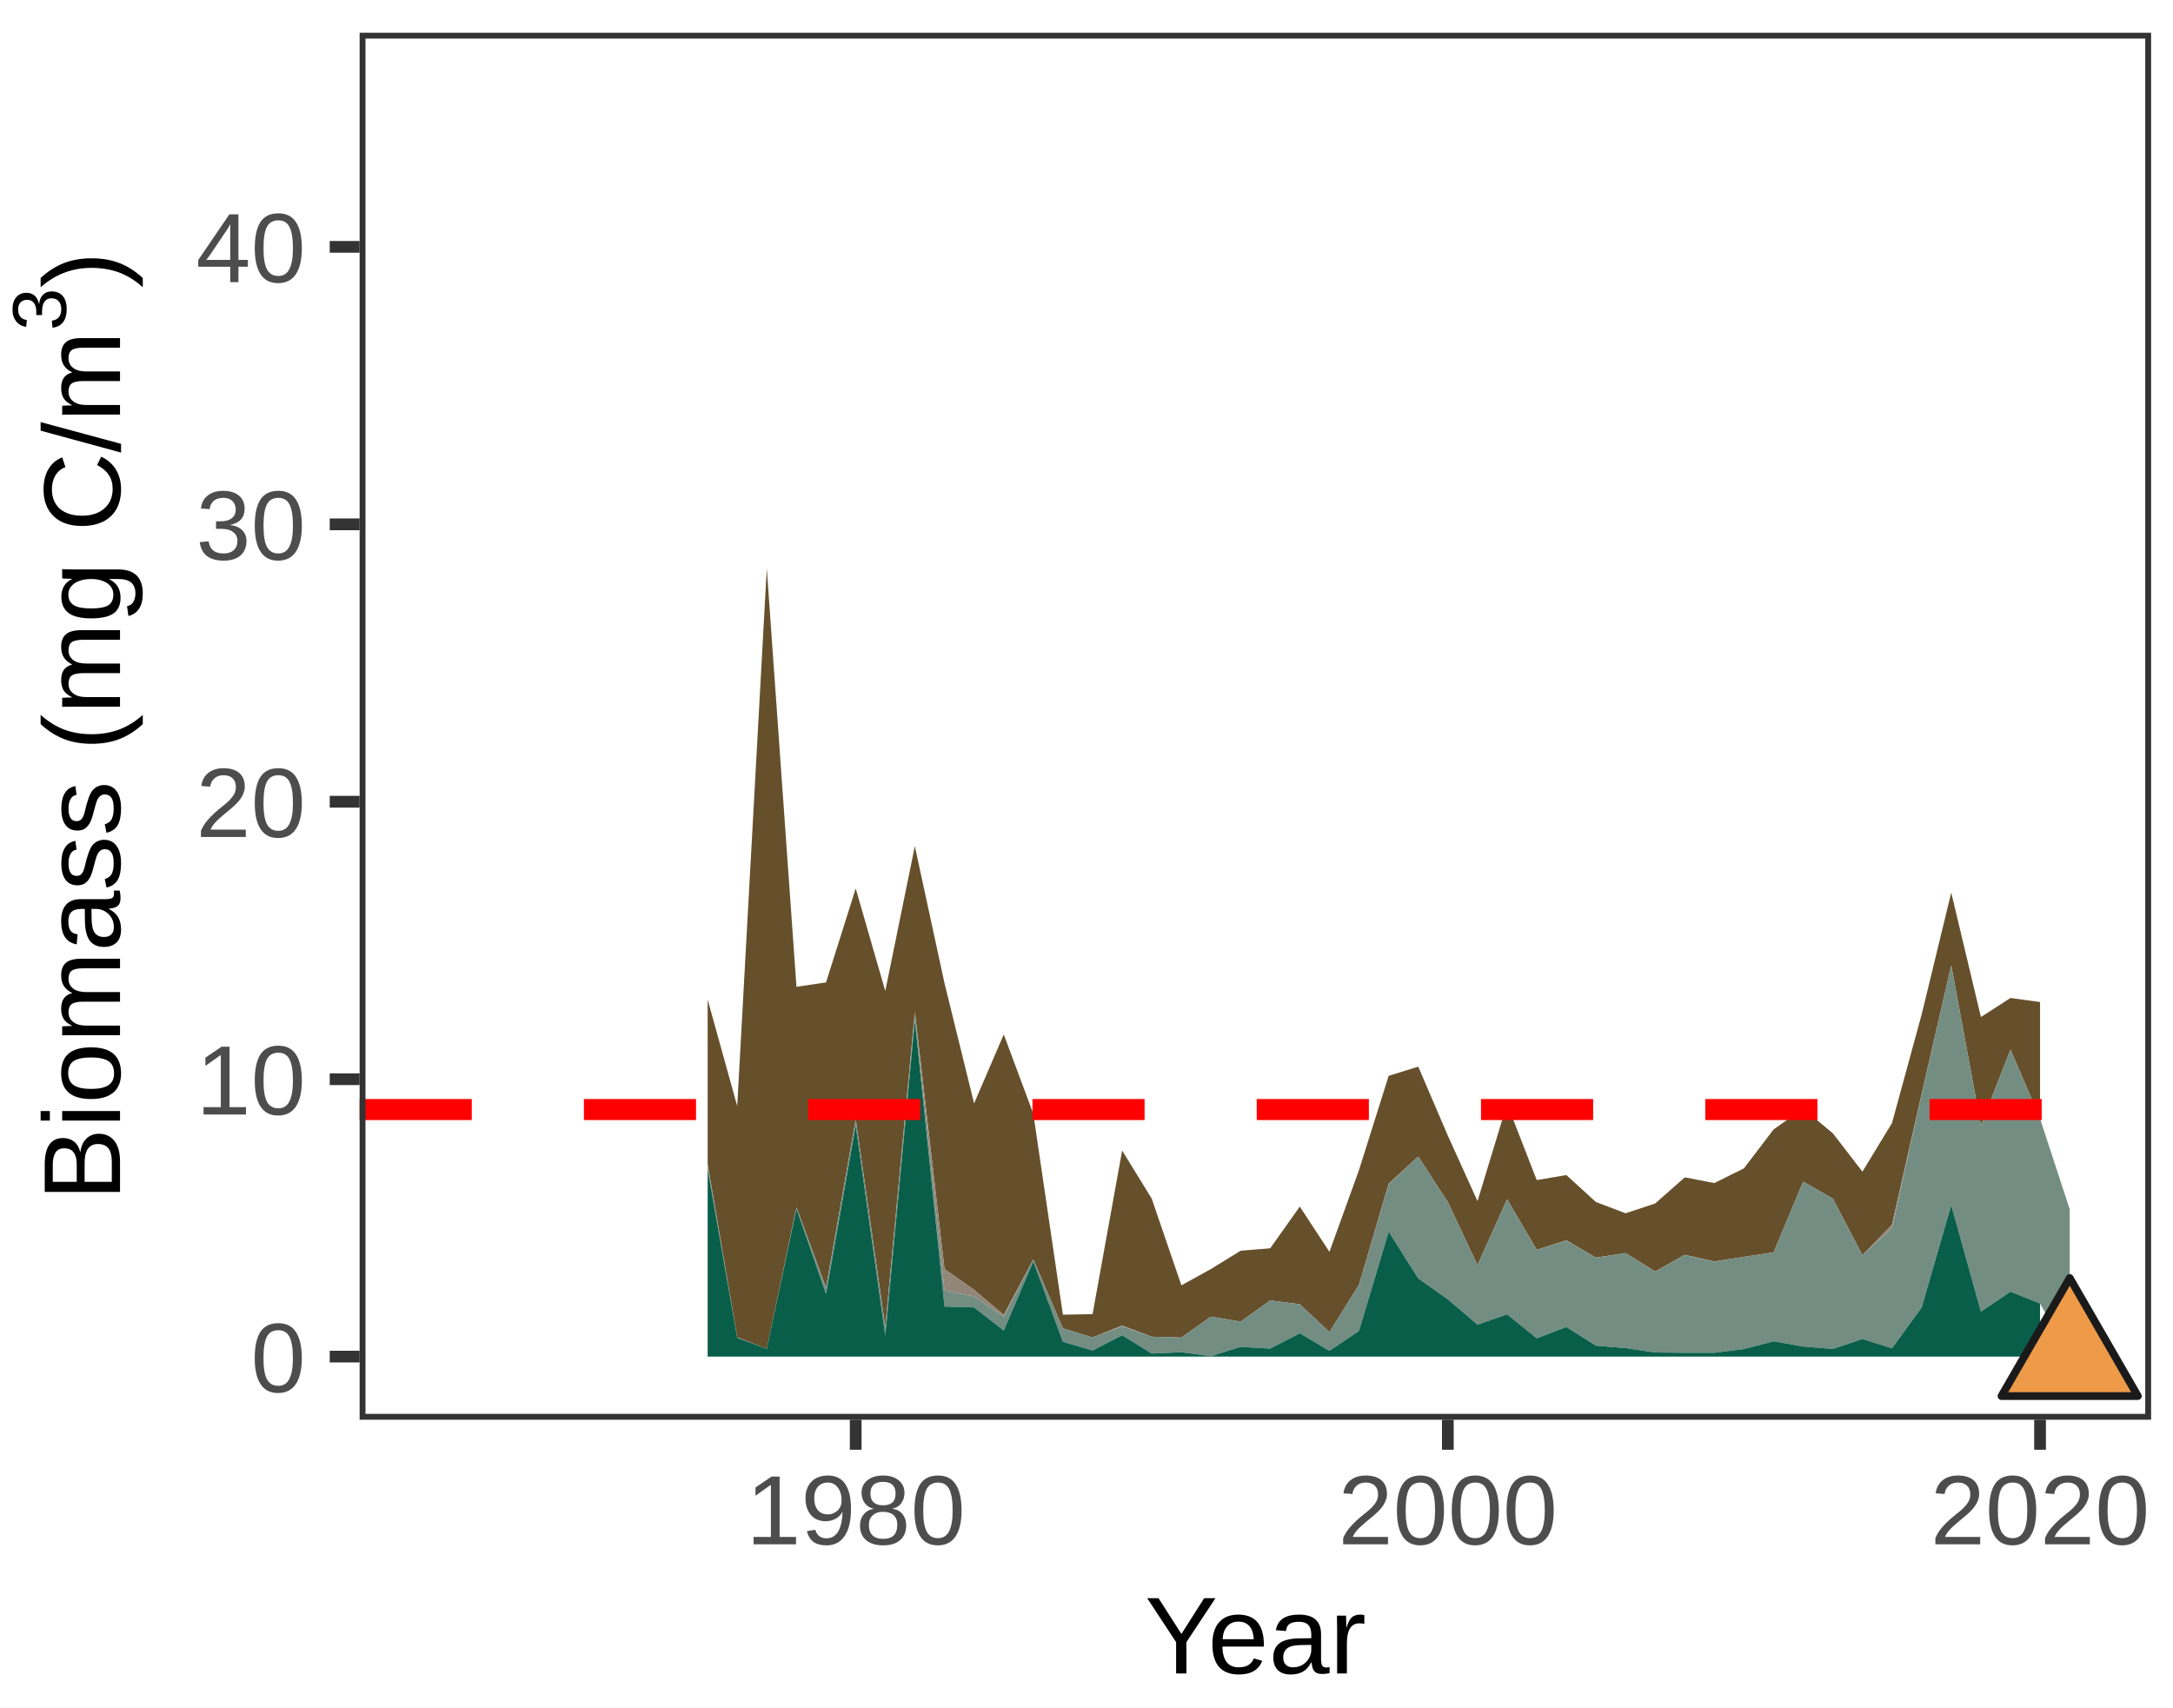
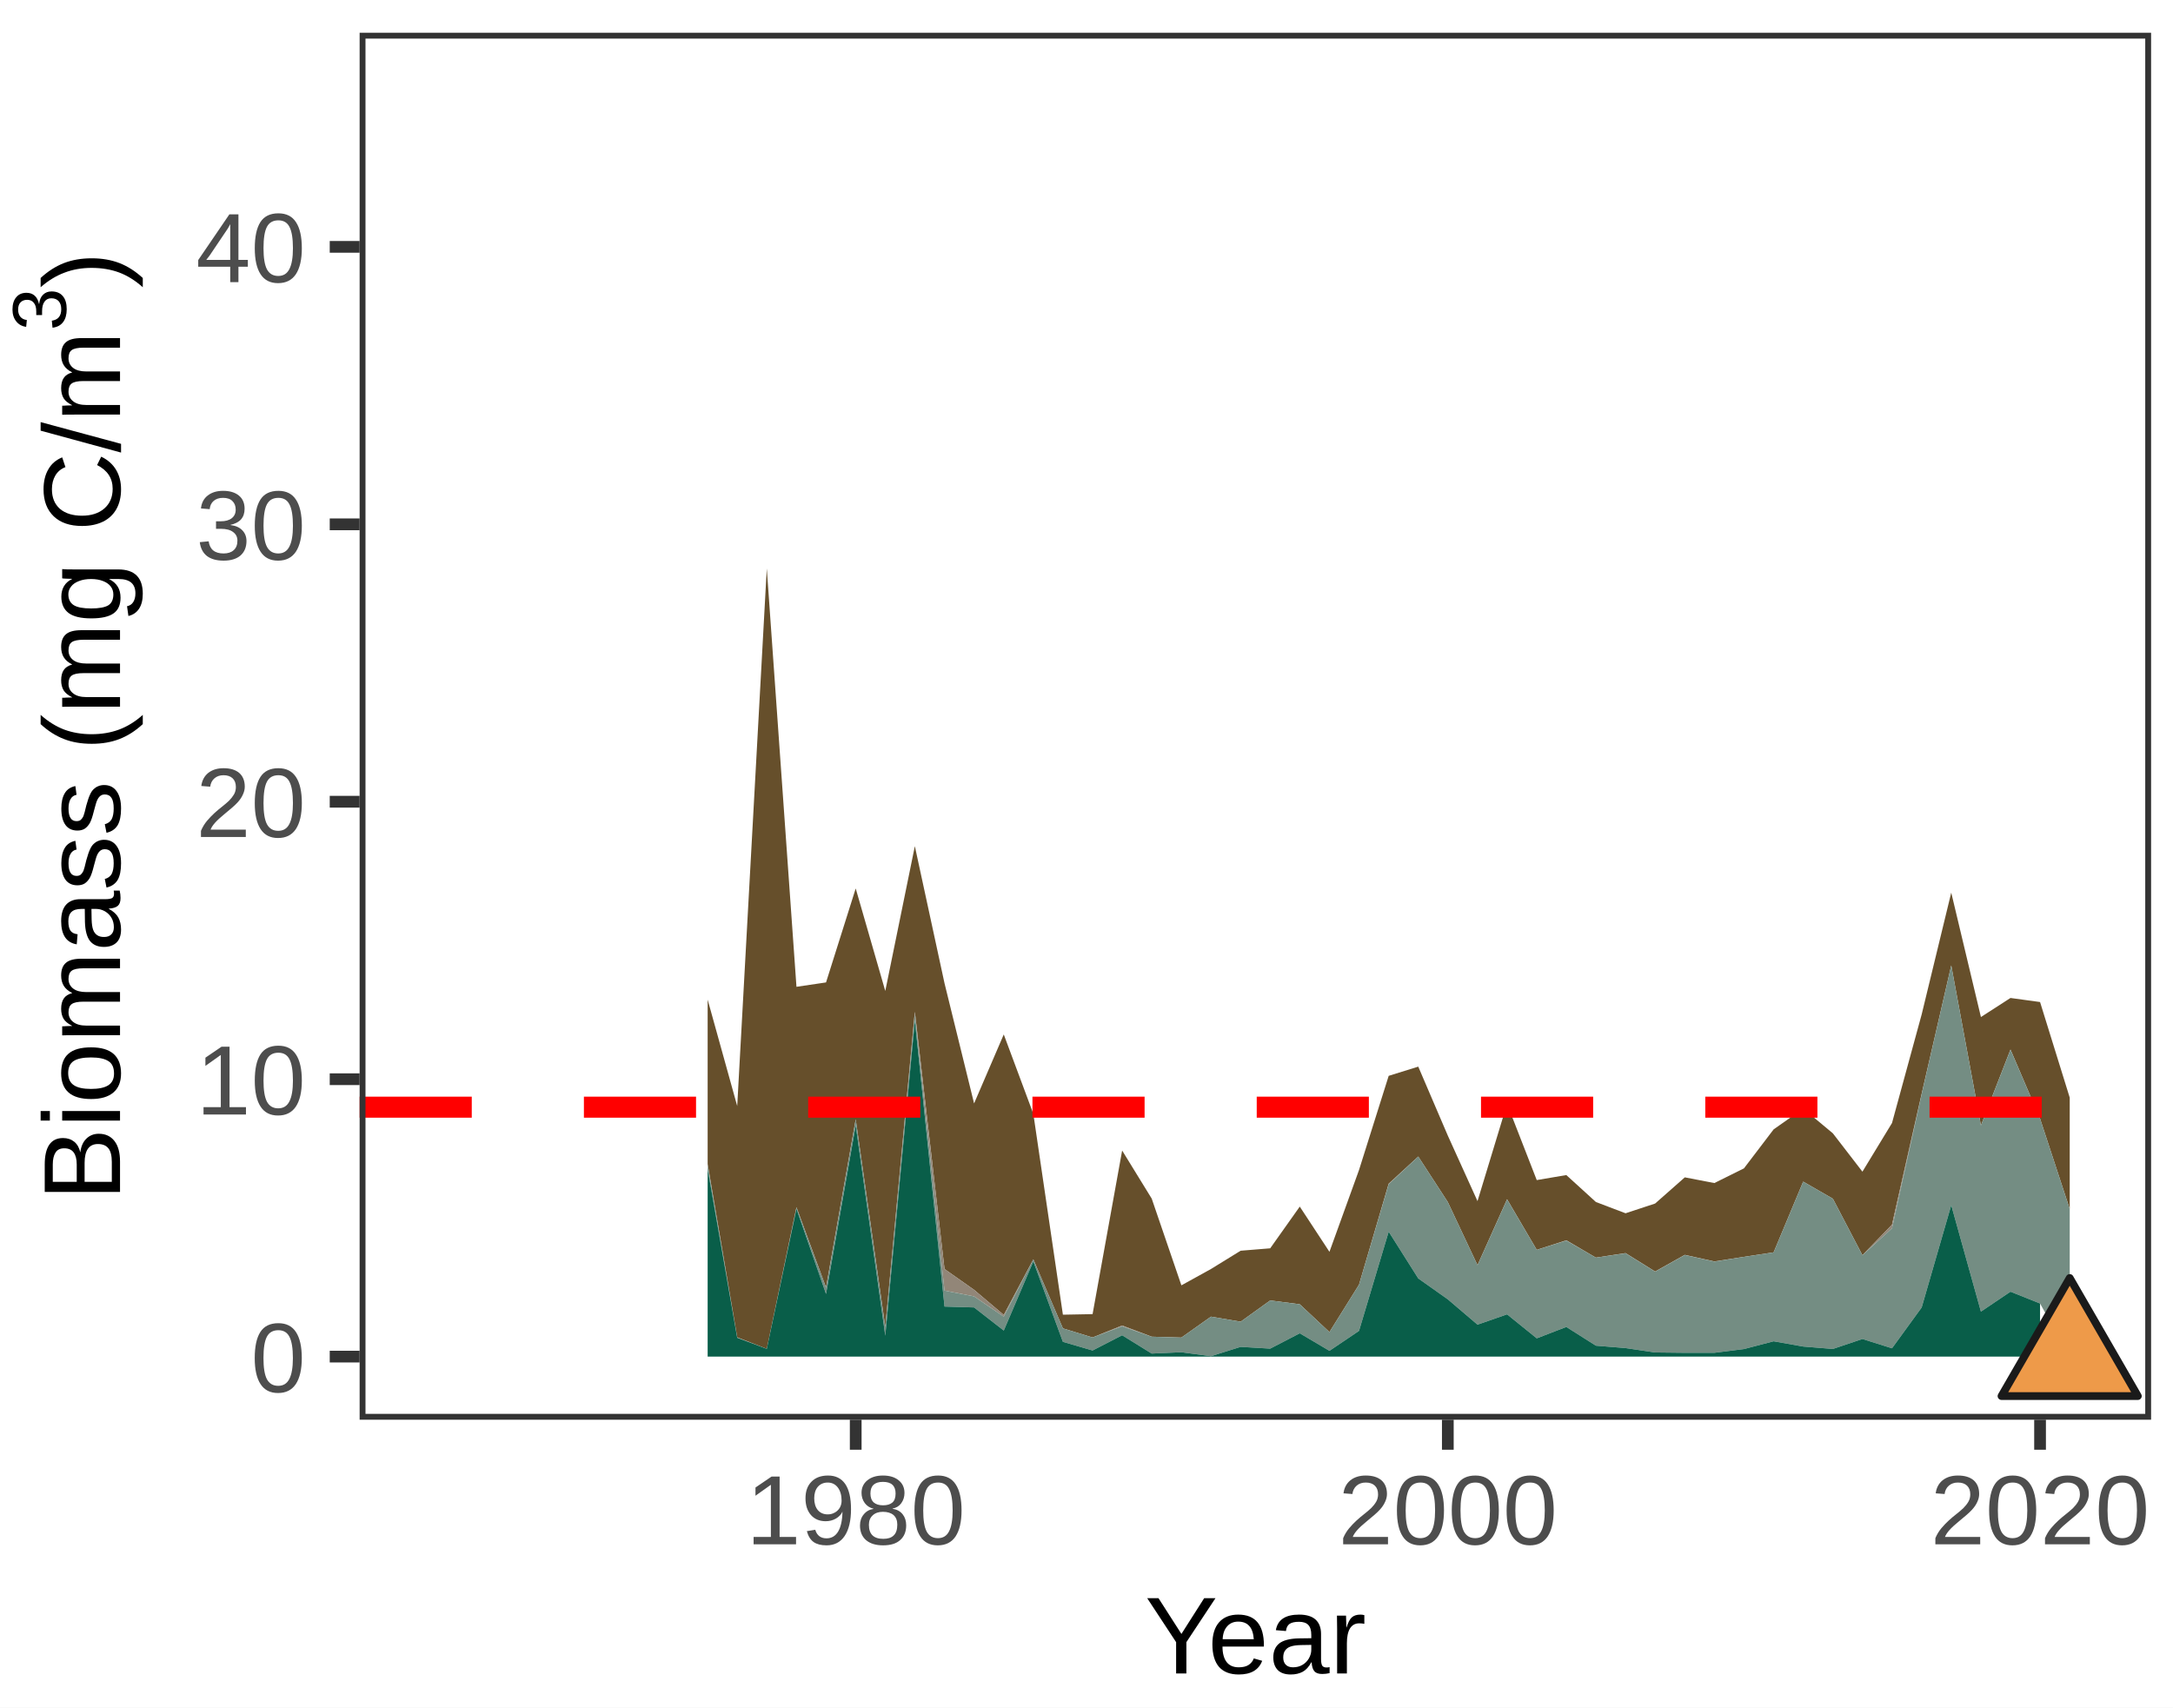
<svg xmlns="http://www.w3.org/2000/svg" class="svglite" width="198.43pt" height="155.91pt" viewBox="0 0 198.43 155.91">
  <defs>
    <style type="text/css">
    .svglite line, .svglite polyline, .svglite polygon, .svglite path, .svglite rect, .svglite circle {
      fill: none;
      stroke: #000000;
      stroke-linecap: round;
      stroke-linejoin: round;
      stroke-miterlimit: 10.00;
    }
    .svglite text {
      white-space: pre;
    }
  </style>
  </defs>
  <rect width="100%" height="100%" style="stroke: none; fill: #FFFFFF;" />
  <defs>
    <clipPath id="cpMC4wMHwxOTguNDN8MC4wMHwxNTUuOTE=">
      <rect x="0.00" y="0.00" width="198.43" height="155.91" />
    </clipPath>
  </defs>
  <g clip-path="url(#cpMC4wMHwxOTguNDN8MC4wMHwxNTUuOTE=)">
    <rect x="0.00" y="0.00" width="198.43" height="155.91" style="stroke-width: 1.07; stroke: #FFFFFF; fill: #FFFFFF;" />
  </g>
  <defs>
    <clipPath id="cpMzIuODR8MTk2LjQzfDIuOTl8MTI5LjY0">
      <rect x="32.84" y="2.99" width="163.59" height="126.65" />
    </clipPath>
  </defs>
  <g clip-path="url(#cpMzIuODR8MTk2LjQzfDIuOTl8MTI5LjY0)">
    <rect x="32.84" y="2.99" width="163.59" height="126.65" style="stroke-width: 1.07; stroke: none; fill: #FFFFFF;" />
-     <polygon points="64.62,91.28 67.32,101.00 70.02,51.91 72.73,90.11 75.43,89.71 78.14,81.13 80.84,90.49 83.54,77.27 86.25,89.79 88.95,100.76 91.66,94.46 94.36,101.71 97.06,120.05 99.77,120.00 102.47,105.06 105.17,109.45 107.88,117.37 110.58,115.88 113.29,114.21 115.99,113.99 118.69,110.18 121.40,114.31 124.10,106.84 126.81,98.24 129.51,97.40 132.21,103.70 134.92,109.68 137.62,100.80 140.33,107.76 143.03,107.30 145.73,109.76 148.44,110.79 151.14,109.90 153.85,107.51 156.55,108.03 159.25,106.69 161.96,103.13 164.66,101.23 167.37,103.49 170.07,106.99 172.77,102.55 175.48,92.63 178.18,81.51 180.89,92.87 183.59,91.13 186.29,91.50 186.29,102.15 183.59,95.84 180.89,102.77 178.18,88.16 175.48,99.87 172.77,111.83 170.07,114.62 167.37,109.46 164.66,107.90 161.96,114.36 159.25,114.77 156.55,115.19 153.85,114.59 151.14,116.11 148.44,114.43 145.73,114.84 143.03,113.26 140.33,114.13 137.62,109.51 134.92,115.53 132.21,109.77 129.51,105.61 126.81,108.09 124.10,117.31 121.40,121.64 118.69,119.10 115.99,118.75 113.29,120.69 110.58,120.23 107.88,122.14 105.17,122.06 102.47,121.04 99.77,122.13 97.06,121.30 94.36,115.00 91.66,120.07 88.95,117.78 86.25,115.88 83.54,92.40 80.84,121.16 78.14,102.21 75.43,117.57 72.73,110.24 70.02,123.17 67.32,122.12 64.62,106.30 " style="stroke-width: 0.00; stroke: none; fill: #664F2B;" />
-     <polyline points="64.62,91.28 67.32,101.00 70.02,51.91 72.73,90.11 75.43,89.71 78.14,81.13 80.84,90.49 83.54,77.27 86.25,89.79 88.95,100.76 91.66,94.46 94.36,101.71 97.06,120.05 99.77,120.00 102.47,105.06 105.17,109.45 107.88,117.37 110.58,115.88 113.29,114.21 115.99,113.99 118.69,110.18 121.40,114.31 124.10,106.84 126.81,98.24 129.51,97.40 132.21,103.70 134.92,109.68 137.62,100.80 140.33,107.76 143.03,107.30 145.73,109.76 148.44,110.79 151.14,109.90 153.85,107.51 156.55,108.03 159.25,106.69 161.96,103.13 164.66,101.23 167.37,103.49 170.07,106.99 172.77,102.55 175.48,92.63 178.18,81.51 180.89,92.87 183.59,91.13 186.29,91.50 " style="stroke-width: 1.07; stroke: none;" />
-     <polygon points="64.62,106.30 67.32,122.12 70.02,123.17 72.73,110.24 75.43,117.57 78.14,102.21 80.84,121.16 83.54,92.40 86.25,115.88 88.95,117.78 91.66,120.07 94.36,115.00 97.06,121.30 99.77,122.13 102.47,121.04 105.17,122.06 107.88,122.14 110.58,120.23 113.29,120.69 115.99,118.75 118.69,119.10 121.40,121.64 124.10,117.31 126.81,108.09 129.51,105.61 132.21,109.77 134.92,115.53 137.62,109.51 140.33,114.13 143.03,113.26 145.73,114.84 148.44,114.43 151.14,116.11 153.85,114.59 156.55,115.19 159.25,114.77 161.96,114.36 164.66,107.90 167.37,109.46 170.07,114.62 172.77,111.83 175.48,99.87 178.18,88.16 180.89,102.77 183.59,95.84 186.29,102.15 186.29,102.15 183.59,95.85 180.89,102.77 178.18,88.16 175.48,99.90 172.77,112.16 170.07,114.62 167.37,109.46 164.66,107.90 161.96,114.36 159.25,114.77 156.55,115.20 153.85,114.60 151.14,116.12 148.44,114.44 145.73,114.84 143.03,113.28 140.33,114.13 137.62,109.52 134.92,115.53 132.21,109.77 129.51,105.61 126.81,108.13 124.10,117.31 121.40,121.64 118.69,119.10 115.99,118.75 113.29,120.69 110.58,120.23 107.88,122.14 105.17,122.06 102.47,121.11 99.77,122.13 97.06,121.30 94.36,115.00 91.66,120.23 88.95,118.38 86.25,117.85 83.54,92.61 80.84,121.16 78.14,102.21 75.43,117.58 72.73,110.26 70.02,123.17 67.32,122.14 64.62,106.41 " style="stroke-width: 0.00; stroke: none; fill: #928678;" />
-     <polyline points="64.62,106.30 67.32,122.12 70.02,123.17 72.73,110.24 75.43,117.57 78.14,102.21 80.84,121.16 83.54,92.40 86.25,115.88 88.95,117.78 91.66,120.07 94.36,115.00 97.06,121.30 99.77,122.13 102.47,121.04 105.17,122.06 107.88,122.14 110.58,120.23 113.29,120.69 115.99,118.75 118.69,119.10 121.40,121.64 124.10,117.31 126.81,108.09 129.51,105.61 132.21,109.77 134.92,115.53 137.62,109.51 140.33,114.13 143.03,113.26 145.73,114.84 148.44,114.43 151.14,116.11 153.85,114.59 156.55,115.19 159.25,114.77 161.96,114.36 164.66,107.90 167.37,109.46 170.07,114.62 172.77,111.83 175.48,99.87 178.18,88.16 180.89,102.77 183.59,95.84 186.29,102.15 " style="stroke-width: 1.07; stroke: none;" />
-     <polygon points="64.62,106.41 67.32,122.14 70.02,123.17 72.73,110.26 75.43,117.58 78.14,102.21 80.84,121.16 83.54,92.61 86.25,117.85 88.95,118.38 91.66,120.23 94.36,115.00 97.06,121.30 99.77,122.13 102.47,121.11 105.17,122.06 107.88,122.14 110.58,120.23 113.29,120.69 115.99,118.75 118.69,119.10 121.40,121.64 124.10,117.31 126.81,108.13 129.51,105.61 132.21,109.77 134.92,115.53 137.62,109.52 140.33,114.13 143.03,113.28 145.73,114.84 148.44,114.44 151.14,116.12 153.85,114.60 156.55,115.20 159.25,114.77 161.96,114.36 164.66,107.90 167.37,109.46 170.07,114.62 172.77,112.16 175.48,99.90 178.18,88.16 180.89,102.77 183.59,95.85 186.29,102.15 189.00,110.43 189.00,123.88 186.29,119.03 183.59,117.95 180.89,119.77 178.18,110.05 175.48,119.39 172.77,123.12 170.07,122.27 167.37,123.18 164.66,122.96 161.96,122.48 159.25,123.19 156.55,123.53 153.85,123.53 151.14,123.50 148.44,123.10 145.73,122.88 143.03,121.17 140.33,122.21 137.62,120.02 134.92,120.96 132.21,118.65 129.51,116.74 126.81,112.47 124.10,121.53 121.40,123.35 118.69,121.75 115.99,123.15 113.29,122.99 110.58,123.84 107.88,123.48 105.17,123.60 102.47,121.93 99.77,123.32 97.06,122.53 94.36,115.19 91.66,121.50 88.95,119.39 86.25,119.31 83.54,93.18 80.84,121.97 78.14,102.77 75.43,118.16 72.73,110.38 70.02,123.17 67.32,122.16 64.62,106.74 " style="stroke-width: 0.00; stroke: none; fill: #748D83;" />
-     <polyline points="64.62,106.41 67.32,122.14 70.02,123.17 72.73,110.26 75.43,117.58 78.14,102.21 80.84,121.16 83.54,92.61 86.25,117.85 88.95,118.38 91.66,120.23 94.36,115.00 97.06,121.30 99.77,122.13 102.47,121.11 105.17,122.06 107.88,122.14 110.58,120.23 113.29,120.69 115.99,118.75 118.69,119.10 121.40,121.64 124.10,117.31 126.81,108.13 129.51,105.61 132.21,109.77 134.92,115.53 137.62,109.52 140.33,114.13 143.03,113.28 145.73,114.84 148.44,114.44 151.14,116.12 153.85,114.60 156.55,115.20 159.25,114.77 161.96,114.36 164.66,107.90 167.37,109.46 170.07,114.62 172.77,112.16 175.48,99.90 178.18,88.16 180.89,102.77 183.59,95.85 186.29,102.15 189.00,110.43 " style="stroke-width: 1.07; stroke: none;" />
+     <polygon points="64.62,91.28 67.32,101.00 70.02,51.91 72.73,90.11 75.43,89.71 78.14,81.13 80.84,90.49 83.54,77.27 86.25,89.79 88.95,100.76 91.66,94.46 94.36,101.71 97.06,120.05 99.77,120.00 102.47,105.06 105.17,109.45 107.88,117.37 110.58,115.88 113.29,114.21 115.99,113.99 118.69,110.18 121.40,114.31 124.10,106.84 126.81,98.24 129.51,97.40 132.21,103.70 134.92,109.68 137.62,100.80 140.33,107.76 143.03,107.30 145.73,109.76 148.44,110.79 151.14,109.90 153.85,107.51 156.55,108.03 159.25,106.69 161.96,103.13 164.66,101.23 167.37,103.49 170.07,106.99 172.77,102.55 175.48,92.63 178.18,81.51 180.89,92.87 183.59,91.13 186.29,91.50 189.00,100.23 189.00,110.40 186.29,102.15 183.59,95.84 180.89,102.77 178.18,88.16 175.48,99.87 172.77,111.83 170.07,114.62 167.37,109.46 164.66,107.90 161.96,114.36 159.25,114.77 156.55,115.19 153.85,114.59 151.14,116.11 148.44,114.43 145.73,114.84 143.03,113.26 140.33,114.13 137.62,109.51 134.92,115.53 132.21,109.77 129.51,105.61 126.81,108.09 124.10,117.31 121.40,121.64 118.69,119.10 115.99,118.75 113.29,120.69 110.58,120.23 107.88,122.14 105.17,122.06 102.47,121.04 99.77,122.13 97.06,121.30 94.36,115.00 91.66,120.07 88.95,117.78 86.25,115.88 83.54,92.40 80.84,121.16 78.14,102.21 75.43,117.57 72.73,110.24 70.02,123.17 67.32,122.12 64.62,106.30 " style="stroke-width: 0.00; stroke: none; fill: #664F2B;" />
+     <polyline points="64.62,91.28 67.32,101.00 70.02,51.91 72.73,90.11 75.43,89.71 78.14,81.13 80.84,90.49 83.54,77.27 86.25,89.79 88.95,100.76 91.66,94.46 94.36,101.71 97.06,120.05 99.77,120.00 102.47,105.06 105.17,109.45 107.88,117.37 110.58,115.88 113.29,114.21 115.99,113.99 118.69,110.18 121.40,114.31 124.10,106.84 126.81,98.24 129.51,97.40 132.21,103.70 134.92,109.68 137.62,100.80 140.33,107.76 143.03,107.30 145.73,109.76 148.44,110.79 151.14,109.90 153.85,107.51 156.55,108.03 159.25,106.69 161.96,103.13 164.66,101.23 167.37,103.49 170.07,106.99 172.77,102.55 175.48,92.63 178.18,81.51 180.89,92.87 183.59,91.13 186.29,91.50 189.00,100.23 " style="stroke-width: 1.07; stroke: none;" />
+     <polygon points="64.62,106.30 67.32,122.12 70.02,123.17 72.73,110.24 75.43,117.57 78.14,102.21 80.84,121.16 83.54,92.40 86.25,115.88 88.95,117.78 91.66,120.07 94.36,115.00 97.06,121.30 99.77,122.13 102.47,121.04 105.17,122.06 107.88,122.14 110.58,120.23 113.29,120.69 115.99,118.75 118.69,119.10 121.40,121.64 124.10,117.31 126.81,108.09 129.51,105.61 132.21,109.77 134.92,115.53 137.62,109.51 140.33,114.13 143.03,113.26 145.73,114.84 148.44,114.43 151.14,116.11 153.85,114.59 156.55,115.19 159.25,114.77 161.96,114.36 164.66,107.90 167.37,109.46 170.07,114.62 172.77,111.83 175.48,99.87 178.18,88.16 180.89,102.77 183.59,95.84 186.29,102.15 189.00,110.40 189.00,110.40 186.29,102.15 183.59,95.85 180.89,102.77 178.18,88.16 175.48,99.90 172.77,112.16 170.07,114.62 167.37,109.46 164.66,107.90 161.96,114.36 159.25,114.77 156.55,115.20 153.85,114.60 151.14,116.12 148.44,114.44 145.73,114.84 143.03,113.28 140.33,114.13 137.62,109.52 134.92,115.53 132.21,109.77 129.51,105.61 126.81,108.13 124.10,117.31 121.40,121.64 118.69,119.10 115.99,118.75 113.29,120.69 110.58,120.23 107.88,122.14 105.17,122.06 102.47,121.11 99.77,122.13 97.06,121.30 94.36,115.00 91.66,120.23 88.95,118.38 86.25,117.85 83.54,92.61 80.84,121.16 78.14,102.21 75.43,117.58 72.73,110.26 70.02,123.17 67.32,122.14 64.62,106.41 " style="stroke-width: 0.00; stroke: none; fill: #928678;" />
+     <polyline points="64.62,106.30 67.32,122.12 70.02,123.17 72.73,110.24 75.43,117.57 78.14,102.21 80.84,121.16 83.54,92.40 86.25,115.88 88.95,117.78 91.66,120.07 94.36,115.00 97.06,121.30 99.77,122.13 102.47,121.04 105.17,122.06 107.88,122.14 110.58,120.23 113.29,120.69 115.99,118.75 118.69,119.10 121.40,121.64 124.10,117.31 126.81,108.09 129.51,105.61 132.21,109.77 134.92,115.53 137.62,109.51 140.33,114.13 143.03,113.26 145.73,114.84 148.44,114.43 151.14,116.11 153.85,114.59 156.55,115.19 159.25,114.77 161.96,114.36 164.66,107.90 167.37,109.46 170.07,114.62 172.77,111.83 175.48,99.87 178.18,88.16 180.89,102.77 183.59,95.84 186.29,102.15 189.00,110.40 " style="stroke-width: 1.07; stroke: none;" />
+     <polygon points="64.62,106.41 67.32,122.14 70.02,123.17 72.73,110.26 75.43,117.58 78.14,102.21 80.84,121.16 83.54,92.61 86.25,117.85 88.95,118.38 91.66,120.23 94.36,115.00 97.06,121.30 99.77,122.13 102.47,121.11 105.17,122.06 107.88,122.14 110.58,120.23 113.29,120.69 115.99,118.75 118.69,119.10 121.40,121.64 124.10,117.31 126.81,108.13 129.51,105.61 132.21,109.77 134.92,115.53 137.62,109.52 140.33,114.13 143.03,113.28 145.73,114.84 148.44,114.44 151.14,116.12 153.85,114.60 156.55,115.20 159.25,114.77 161.96,114.36 164.66,107.90 167.37,109.46 170.07,114.62 172.77,112.16 175.48,99.90 178.18,88.16 180.89,102.77 183.59,95.85 186.29,102.15 189.00,110.40 189.00,123.88 186.29,119.03 183.59,117.95 180.89,119.77 178.18,110.05 175.48,119.39 172.77,123.12 170.07,122.27 167.37,123.18 164.66,122.96 161.96,122.48 159.25,123.19 156.55,123.53 153.85,123.53 151.14,123.50 148.44,123.10 145.73,122.88 143.03,121.17 140.33,122.21 137.62,120.02 134.92,120.96 132.21,118.65 129.51,116.74 126.81,112.47 124.10,121.53 121.40,123.35 118.69,121.75 115.99,123.15 113.29,122.99 110.58,123.84 107.88,123.48 105.17,123.60 102.47,121.93 99.77,123.32 97.06,122.53 94.36,115.19 91.66,121.50 88.95,119.39 86.25,119.31 83.54,93.18 80.84,121.97 78.14,102.77 75.43,118.16 72.73,110.38 70.02,123.17 67.32,122.16 64.62,106.74 " style="stroke-width: 0.00; stroke: none; fill: #748D83;" />
+     <polyline points="64.62,106.41 67.32,122.14 70.02,123.17 72.73,110.26 75.43,117.58 78.14,102.21 80.84,121.16 83.54,92.61 86.25,117.85 88.95,118.38 91.66,120.23 94.36,115.00 97.06,121.30 99.77,122.13 102.47,121.11 105.17,122.06 107.88,122.14 110.58,120.23 113.29,120.69 115.99,118.75 118.69,119.10 121.40,121.64 124.10,117.31 126.81,108.13 129.51,105.61 132.21,109.77 134.92,115.53 137.62,109.52 140.33,114.13 143.03,113.28 145.73,114.84 148.44,114.44 151.14,116.12 153.85,114.60 156.55,115.20 159.25,114.77 161.96,114.36 164.66,107.90 167.37,109.46 170.07,114.62 172.77,112.16 175.48,99.90 178.18,88.16 180.89,102.77 183.59,95.85 186.29,102.15 189.00,110.40 " style="stroke-width: 1.07; stroke: none;" />
    <polygon points="64.62,106.74 67.32,122.16 70.02,123.17 72.73,110.38 75.43,118.16 78.14,102.77 80.84,121.97 83.54,93.18 86.25,119.31 88.95,119.39 91.66,121.50 94.36,115.19 97.06,122.53 99.77,123.32 102.47,121.93 105.17,123.60 107.88,123.48 110.58,123.84 113.29,122.99 115.99,123.15 118.69,121.75 121.40,123.35 124.10,121.53 126.81,112.47 129.51,116.74 132.21,118.65 134.92,120.96 137.62,120.02 140.33,122.21 143.03,121.17 145.73,122.88 148.44,123.10 151.14,123.50 153.85,123.53 156.55,123.53 159.25,123.19 161.96,122.48 164.66,122.96 167.37,123.18 170.07,122.27 172.77,123.12 175.48,119.39 178.18,110.05 180.89,119.77 183.59,117.95 186.29,119.03 186.29,123.88 183.59,123.88 180.89,123.88 178.18,123.88 175.48,123.88 172.77,123.88 170.07,123.88 167.37,123.88 164.66,123.88 161.96,123.88 159.25,123.88 156.55,123.88 153.85,123.88 151.14,123.88 148.44,123.88 145.73,123.88 143.03,123.88 140.33,123.88 137.62,123.88 134.92,123.88 132.21,123.88 129.51,123.88 126.81,123.88 124.10,123.88 121.40,123.88 118.69,123.88 115.99,123.88 113.29,123.88 110.58,123.88 107.88,123.88 105.17,123.88 102.47,123.88 99.77,123.88 97.06,123.88 94.36,123.88 91.66,123.88 88.95,123.88 86.25,123.88 83.54,123.88 80.84,123.88 78.14,123.88 75.43,123.88 72.73,123.88 70.02,123.88 67.32,123.88 64.62,123.88 " style="stroke-width: 0.00; stroke: none; fill: #095E49;" />
    <polyline points="64.62,106.74 67.32,122.16 70.02,123.17 72.73,110.38 75.43,118.16 78.14,102.77 80.84,121.97 83.54,93.18 86.25,119.31 88.95,119.39 91.66,121.50 94.36,115.19 97.06,122.53 99.77,123.32 102.47,121.93 105.17,123.60 107.88,123.48 110.58,123.84 113.29,122.99 115.99,123.15 118.69,121.75 121.40,123.35 124.10,121.53 126.81,112.47 129.51,116.74 132.21,118.65 134.92,120.96 137.62,120.02 140.33,122.21 143.03,121.17 145.73,122.88 148.44,123.10 151.14,123.50 153.85,123.53 156.55,123.53 159.25,123.19 161.96,122.48 164.66,122.96 167.37,123.18 170.07,122.27 172.77,123.12 175.48,119.39 178.18,110.05 180.89,119.77 183.59,117.95 186.29,119.03 " style="stroke-width: 1.07; stroke: none;" />
    <polygon points="189.00,116.70 195.22,127.48 182.77,127.48 " style="stroke-width: 0.71; stroke: #1A1A1A; fill: #EE9A49;" />
-     <line x1="32.84" y1="101.32" x2="196.43" y2="101.32" style="stroke-width: 1.92; stroke: #FF0000; stroke-dasharray: 10.24,10.24; stroke-linecap: butt;" />
+     <line x1="32.84" y1="101.10" x2="196.43" y2="101.10" style="stroke-width: 1.92; stroke: #FF0000; stroke-dasharray: 10.24,10.24; stroke-linecap: butt;" />
    <rect x="32.84" y="2.99" width="163.59" height="126.65" style="stroke-width: 1.07; stroke: #333333;" />
  </g>
  <g clip-path="url(#cpMC4wMHwxOTguNDN8MC4wMHwxNTUuOTE=)">
    <text x="27.91" y="127.11" text-anchor="end" style="font-size: 9.00px;fill: #4D4D4D; font-family: &quot;Arial&quot;;" textLength="5.00px" lengthAdjust="spacingAndGlyphs">0</text>
    <text x="27.91" y="101.77" text-anchor="end" style="font-size: 9.00px;fill: #4D4D4D; font-family: &quot;Arial&quot;;" textLength="10.01px" lengthAdjust="spacingAndGlyphs">10</text>
    <text x="27.91" y="76.43" text-anchor="end" style="font-size: 9.00px;fill: #4D4D4D; font-family: &quot;Arial&quot;;" textLength="10.01px" lengthAdjust="spacingAndGlyphs">20</text>
    <text x="27.91" y="51.10" text-anchor="end" style="font-size: 9.00px;fill: #4D4D4D; font-family: &quot;Arial&quot;;" textLength="10.01px" lengthAdjust="spacingAndGlyphs">30</text>
    <text x="27.91" y="25.76" text-anchor="end" style="font-size: 9.00px;fill: #4D4D4D; font-family: &quot;Arial&quot;;" textLength="10.01px" lengthAdjust="spacingAndGlyphs">40</text>
    <polyline points="30.11,123.88 32.84,123.88 " style="stroke-width: 1.07; stroke: #333333; stroke-linecap: butt;" />
    <polyline points="30.11,98.55 32.84,98.55 " style="stroke-width: 1.07; stroke: #333333; stroke-linecap: butt;" />
    <polyline points="30.11,73.21 32.84,73.21 " style="stroke-width: 1.07; stroke: #333333; stroke-linecap: butt;" />
    <polyline points="30.11,47.88 32.84,47.88 " style="stroke-width: 1.07; stroke: #333333; stroke-linecap: butt;" />
    <polyline points="30.11,22.54 32.84,22.54 " style="stroke-width: 1.07; stroke: #333333; stroke-linecap: butt;" />
    <polyline points="78.14,132.38 78.14,129.64 " style="stroke-width: 1.07; stroke: #333333; stroke-linecap: butt;" />
    <polyline points="132.21,132.38 132.21,129.64 " style="stroke-width: 1.07; stroke: #333333; stroke-linecap: butt;" />
    <polyline points="186.29,132.38 186.29,129.64 " style="stroke-width: 1.07; stroke: #333333; stroke-linecap: butt;" />
    <text x="78.14" y="141.02" text-anchor="middle" style="font-size: 9.00px;fill: #4D4D4D; font-family: &quot;Arial&quot;;" textLength="20.02px" lengthAdjust="spacingAndGlyphs">1980</text>
    <text x="132.21" y="141.02" text-anchor="middle" style="font-size: 9.00px;fill: #4D4D4D; font-family: &quot;Arial&quot;;" textLength="20.02px" lengthAdjust="spacingAndGlyphs">2000</text>
    <text x="186.29" y="141.02" text-anchor="middle" style="font-size: 9.00px;fill: #4D4D4D; font-family: &quot;Arial&quot;;" textLength="20.02px" lengthAdjust="spacingAndGlyphs">2020</text>
    <text x="114.64" y="152.81" text-anchor="middle" style="font-size: 10.00px; font-family: &quot;Arial&quot;;" textLength="20.22px" lengthAdjust="spacingAndGlyphs">Year</text>
    <text transform="translate(10.96,109.67) rotate(-90)" style="font-size: 10.00px; font-family: &quot;Arial&quot;;" textLength="79.48px" lengthAdjust="spacingAndGlyphs">Biomass (mg C/m</text>
    <text transform="translate(6.03,30.19) rotate(-90)" style="font-size: 7.00px; font-family: &quot;Arial&quot;;" textLength="3.90px" lengthAdjust="spacingAndGlyphs">3</text>
    <text transform="translate(10.96,26.29) rotate(-90)" style="font-size: 10.00px; font-family: &quot;Arial&quot;;" textLength="3.33px" lengthAdjust="spacingAndGlyphs">)</text>
  </g>
</svg>
